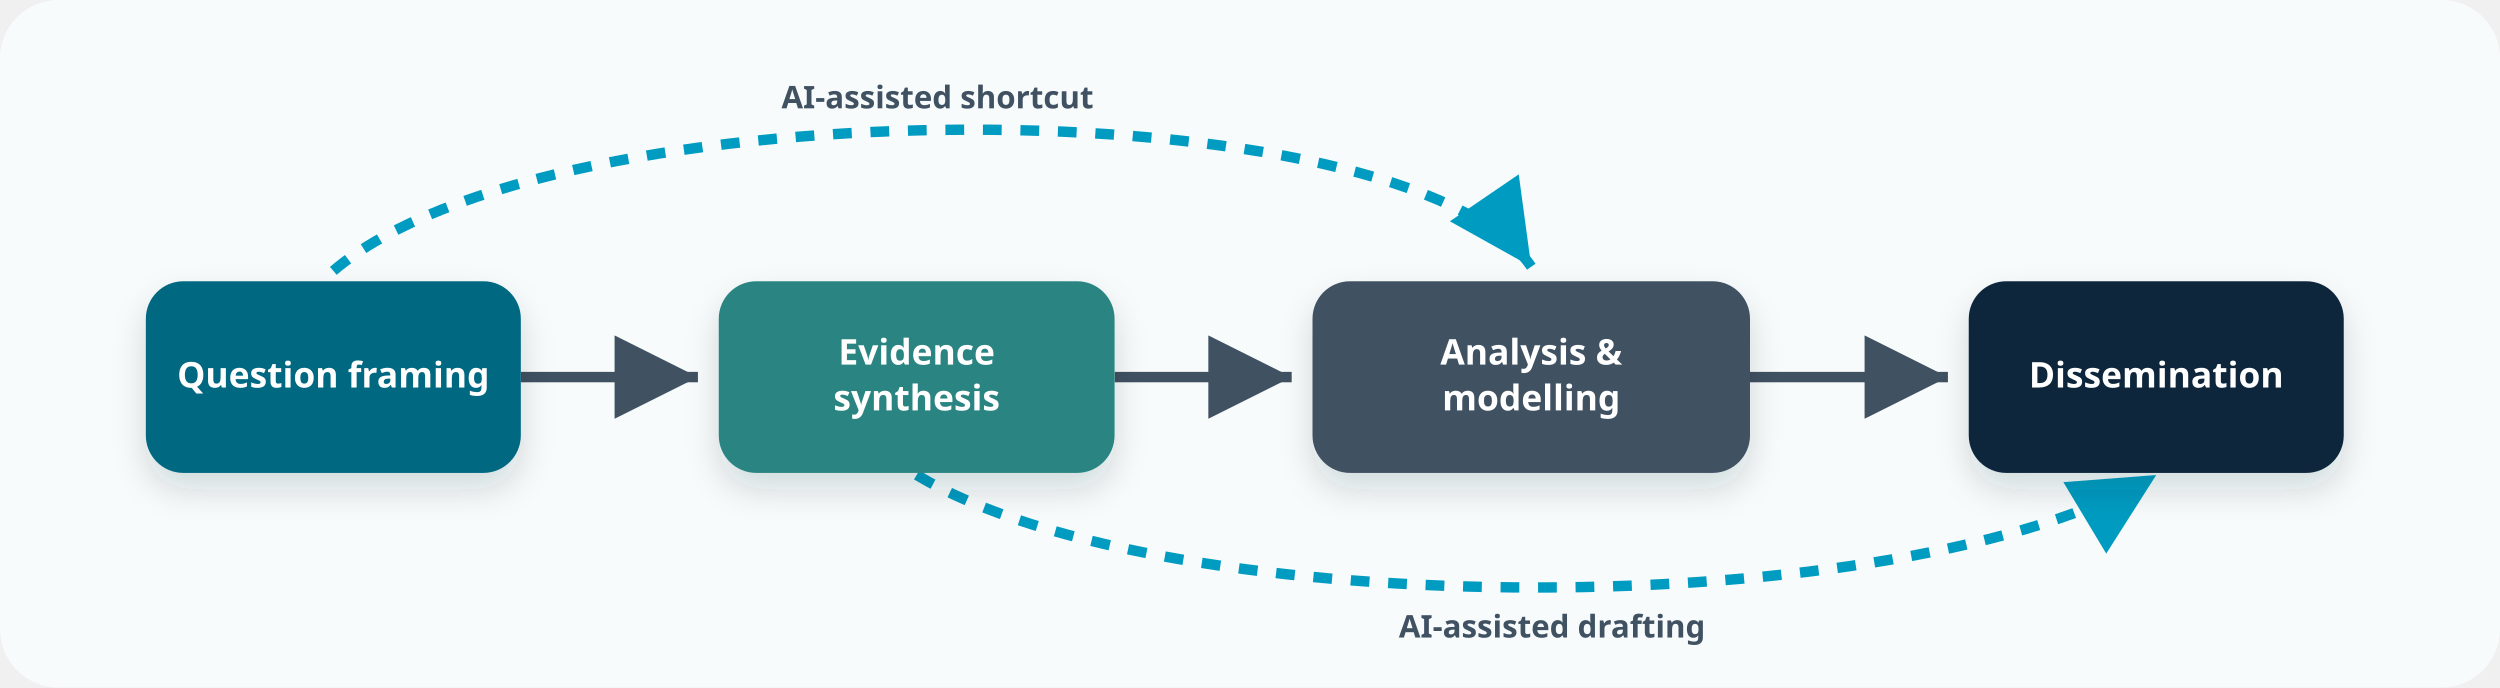
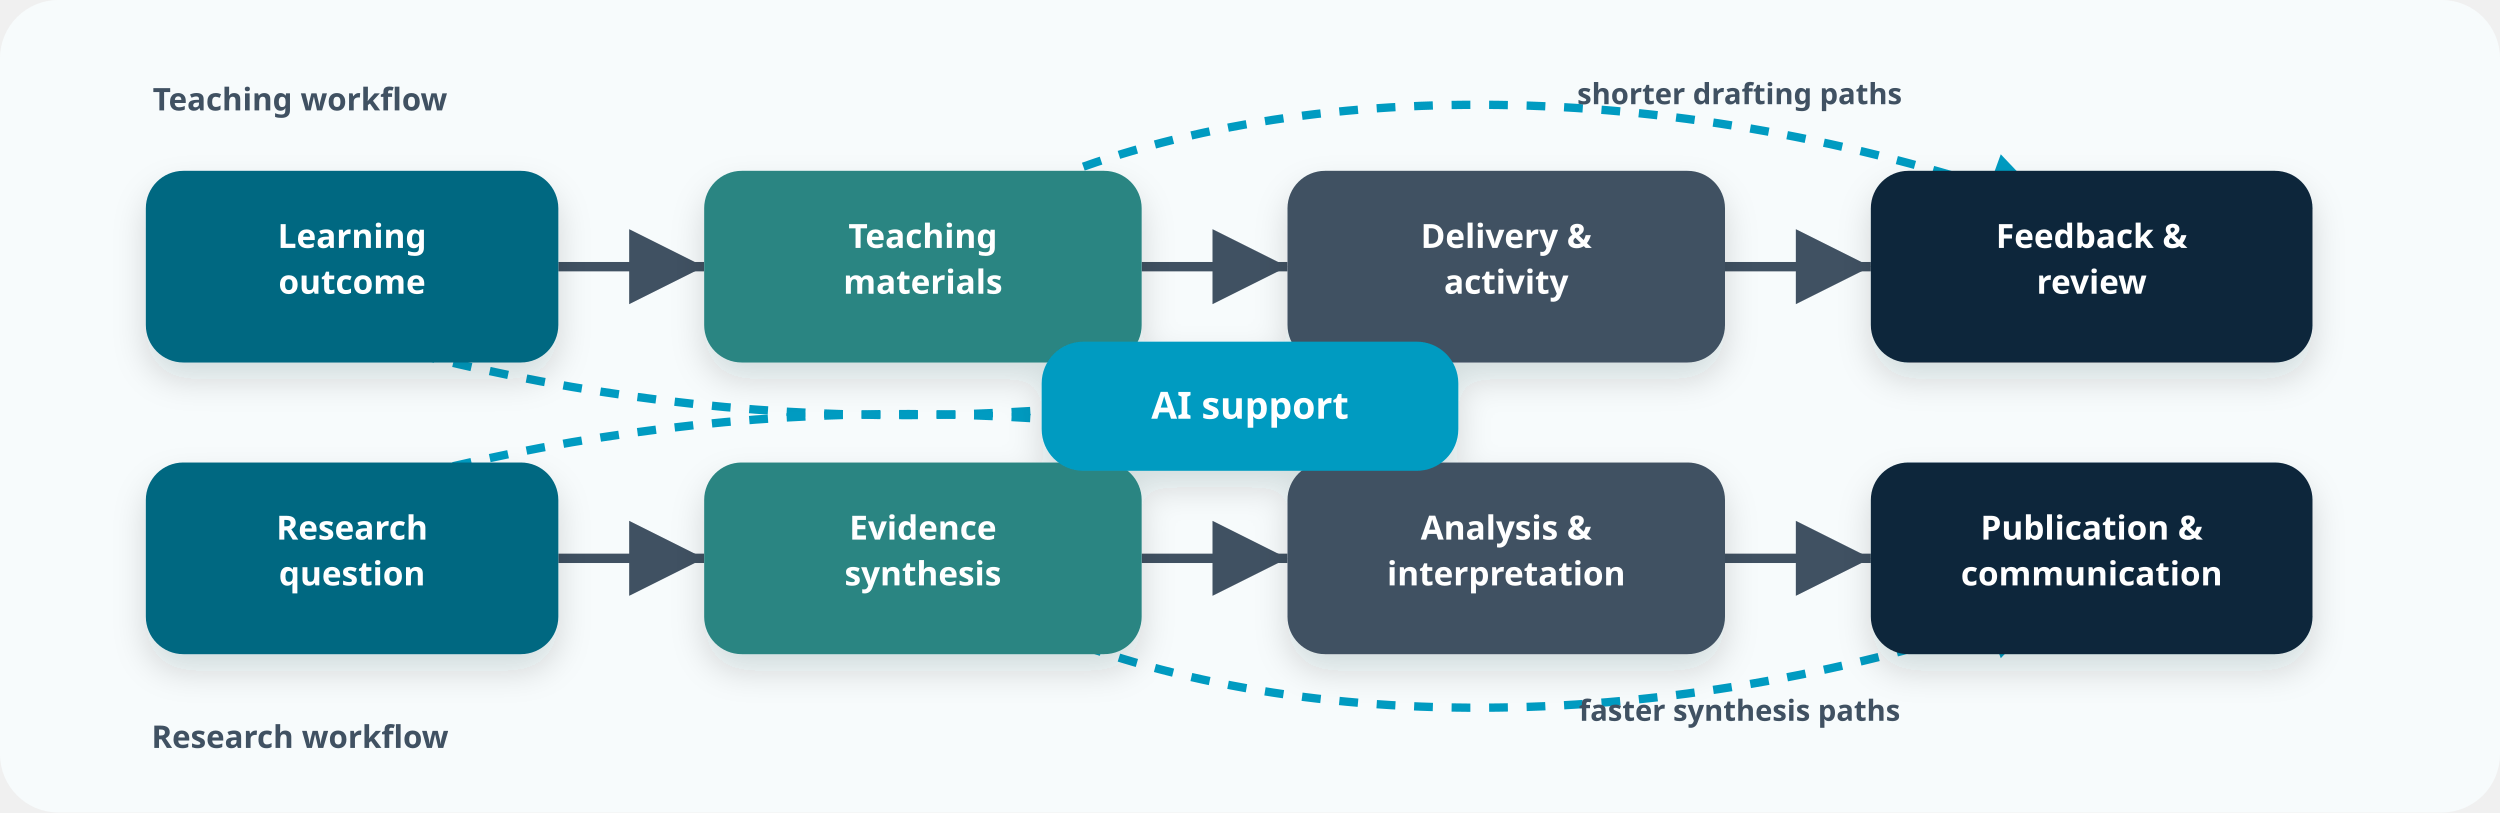
- <svg xmlns="http://www.w3.org/2000/svg" width="1200" height="330" viewBox="0 0 1200 330" role="img" aria-labelledby="title desc">
+ <svg xmlns="http://www.w3.org/2000/svg" width="1200" height="390" viewBox="0 0 1200 390" role="img" aria-labelledby="title desc">
  <defs>
    <marker id="arrow" markerWidth="12" markerHeight="12" refX="10" refY="6" orient="auto">
      <path d="M2 2 L10 6 L2 10 Z" fill="#405162" />
    </marker>
    <marker id="arrow-light" markerWidth="12" markerHeight="12" refX="10" refY="6" orient="auto">
      <path d="M2 2 L10 6 L2 10 Z" fill="#009bc1" />
    </marker>
    <filter id="shadow" x="-10%" y="-20%" width="120%" height="145%">
      <feDropShadow dx="0" dy="8" stdDeviation="8" flood-color="#10263b" flood-opacity="0.15" />
    </filter>
  </defs>
-   <rect width="1200" height="330" rx="28" fill="#f7fbfc" />
-   <g stroke="#405162" stroke-width="5" marker-end="url(#arrow)" fill="none">
-     <path d="M250 181 H335" />
-     <path d="M535 181 H620" />
-     <path d="M840 181 H935" />
-     <path d="M160 130 C265 40 675 40 735 128" stroke="#009bc1" stroke-dasharray="9 9" marker-end="url(#arrow-light)" />
-     <path d="M440 228 C560 300 915 300 1035 228" stroke="#009bc1" stroke-dasharray="9 9" marker-end="url(#arrow-light)" />
+   <rect width="1200" height="390" rx="28" fill="#f7fbfc" />
+   <g stroke="#405162" stroke-width="4.5" marker-end="url(#arrow)" fill="none">
+     <path d="M268 128 H338" />
+     <path d="M548 128 H618" />
+     <path d="M828 128 H898" />
+     <path d="M268 268 H338" />
+     <path d="M548 268 H618" />
+     <path d="M828 268 H898" />
+   </g>
+   <g stroke="#009bc1" stroke-width="4" stroke-dasharray="9 9" marker-end="url(#arrow-light)" fill="none">
+     <path d="M200 170 C360 210 510 208 680 170" />
+     <path d="M200 228 C360 188 510 190 680 228" />
+     <path d="M520 80 C650 34 825 42 985 100" />
+     <path d="M520 310 C650 356 825 348 985 290" />
  </g>
  <g filter="url(#shadow)" font-family="sans-serif">
-     <rect x="70" y="135" width="180" height="92" rx="18" fill="#006781" />
-     <rect x="345" y="135" width="190" height="92" rx="18" fill="#298582" />
-     <rect x="630" y="135" width="210" height="92" rx="18" fill="#405162" />
-     <rect x="945" y="135" width="180" height="92" rx="18" fill="#10263b" />
+     <rect x="70" y="82" width="198" height="92" rx="18" fill="#006781" />
+     <rect x="338" y="82" width="210" height="92" rx="18" fill="#298582" />
+     <rect x="618" y="82" width="210" height="92" rx="18" fill="#405162" />
+     <rect x="898" y="82" width="212" height="92" rx="18" fill="#10263b" />
+     <rect x="70" y="222" width="198" height="92" rx="18" fill="#006781" />
+     <rect x="338" y="222" width="210" height="92" rx="18" fill="#298582" />
+     <rect x="618" y="222" width="210" height="92" rx="18" fill="#405162" />
+     <rect x="898" y="222" width="212" height="92" rx="18" fill="#10263b" />
+     <rect x="500" y="164" width="200" height="62" rx="20" fill="#009bc1" />
  </g>
-   <g font-family="sans-serif">
-     <text x="160.0" y="186.0" font-size="17" font-weight="700" fill="#ffffff" text-anchor="middle">Question framing</text>
-     <text x="440.0" y="175.0" font-size="17" font-weight="700" fill="#ffffff" text-anchor="middle">Evidence</text>
-     <text x="440.0" y="197.0" font-size="17" font-weight="700" fill="#ffffff" text-anchor="middle">synthesis</text>
-     <text x="735.0" y="175.0" font-size="17" font-weight="700" fill="#ffffff" text-anchor="middle">Analysis &amp;</text>
-     <text x="735.0" y="197.0" font-size="17" font-weight="700" fill="#ffffff" text-anchor="middle">modelling</text>
-     <text x="1035.0" y="186.0" font-size="17" font-weight="700" fill="#ffffff" text-anchor="middle">Dissemination</text>
-     <text x="450" y="52" font-size="15" font-weight="700" fill="#405162" text-anchor="middle">AI-assisted shortcut</text>
-     <text x="745" y="306" font-size="15" font-weight="700" fill="#405162" text-anchor="middle">AI-assisted drafting</text>
+   <g font-family="sans-serif" font-weight="700" fill="#ffffff" text-anchor="middle">
+     <text x="169" y="119" font-size="16">Learning</text>
+     <text x="169" y="141" font-size="16">outcome</text>
+     <text x="443" y="119" font-size="16">Teaching</text>
+     <text x="443" y="141" font-size="16">materials</text>
+     <text x="723" y="119" font-size="16">Delivery &amp;</text>
+     <text x="723" y="141" font-size="16">activity</text>
+     <text x="1004" y="119" font-size="16">Feedback &amp;</text>
+     <text x="1004" y="141" font-size="16">review</text>
+     <text x="169" y="259" font-size="16">Research</text>
+     <text x="169" y="281" font-size="16">question</text>
+     <text x="443" y="259" font-size="16">Evidence</text>
+     <text x="443" y="281" font-size="16">synthesis</text>
+     <text x="723" y="259" font-size="16">Analysis &amp;</text>
+     <text x="723" y="281" font-size="16">interpretation</text>
+     <text x="1004" y="259" font-size="16">Publication &amp;</text>
+     <text x="1004" y="281" font-size="16">communication</text>
+     <text x="600" y="201" font-size="18">AI support</text>
+   </g>
+   <g font-family="sans-serif" font-weight="700" fill="#405162" text-anchor="middle">
+     <text x="144" y="53" font-size="15">Teaching workflow</text>
+     <text x="144" y="359" font-size="15">Research workflow</text>
+     <text x="835" y="50" font-size="14">shorter drafting paths</text>
+     <text x="835" y="346" font-size="14">faster synthesis paths</text>
  </g>
</svg>
